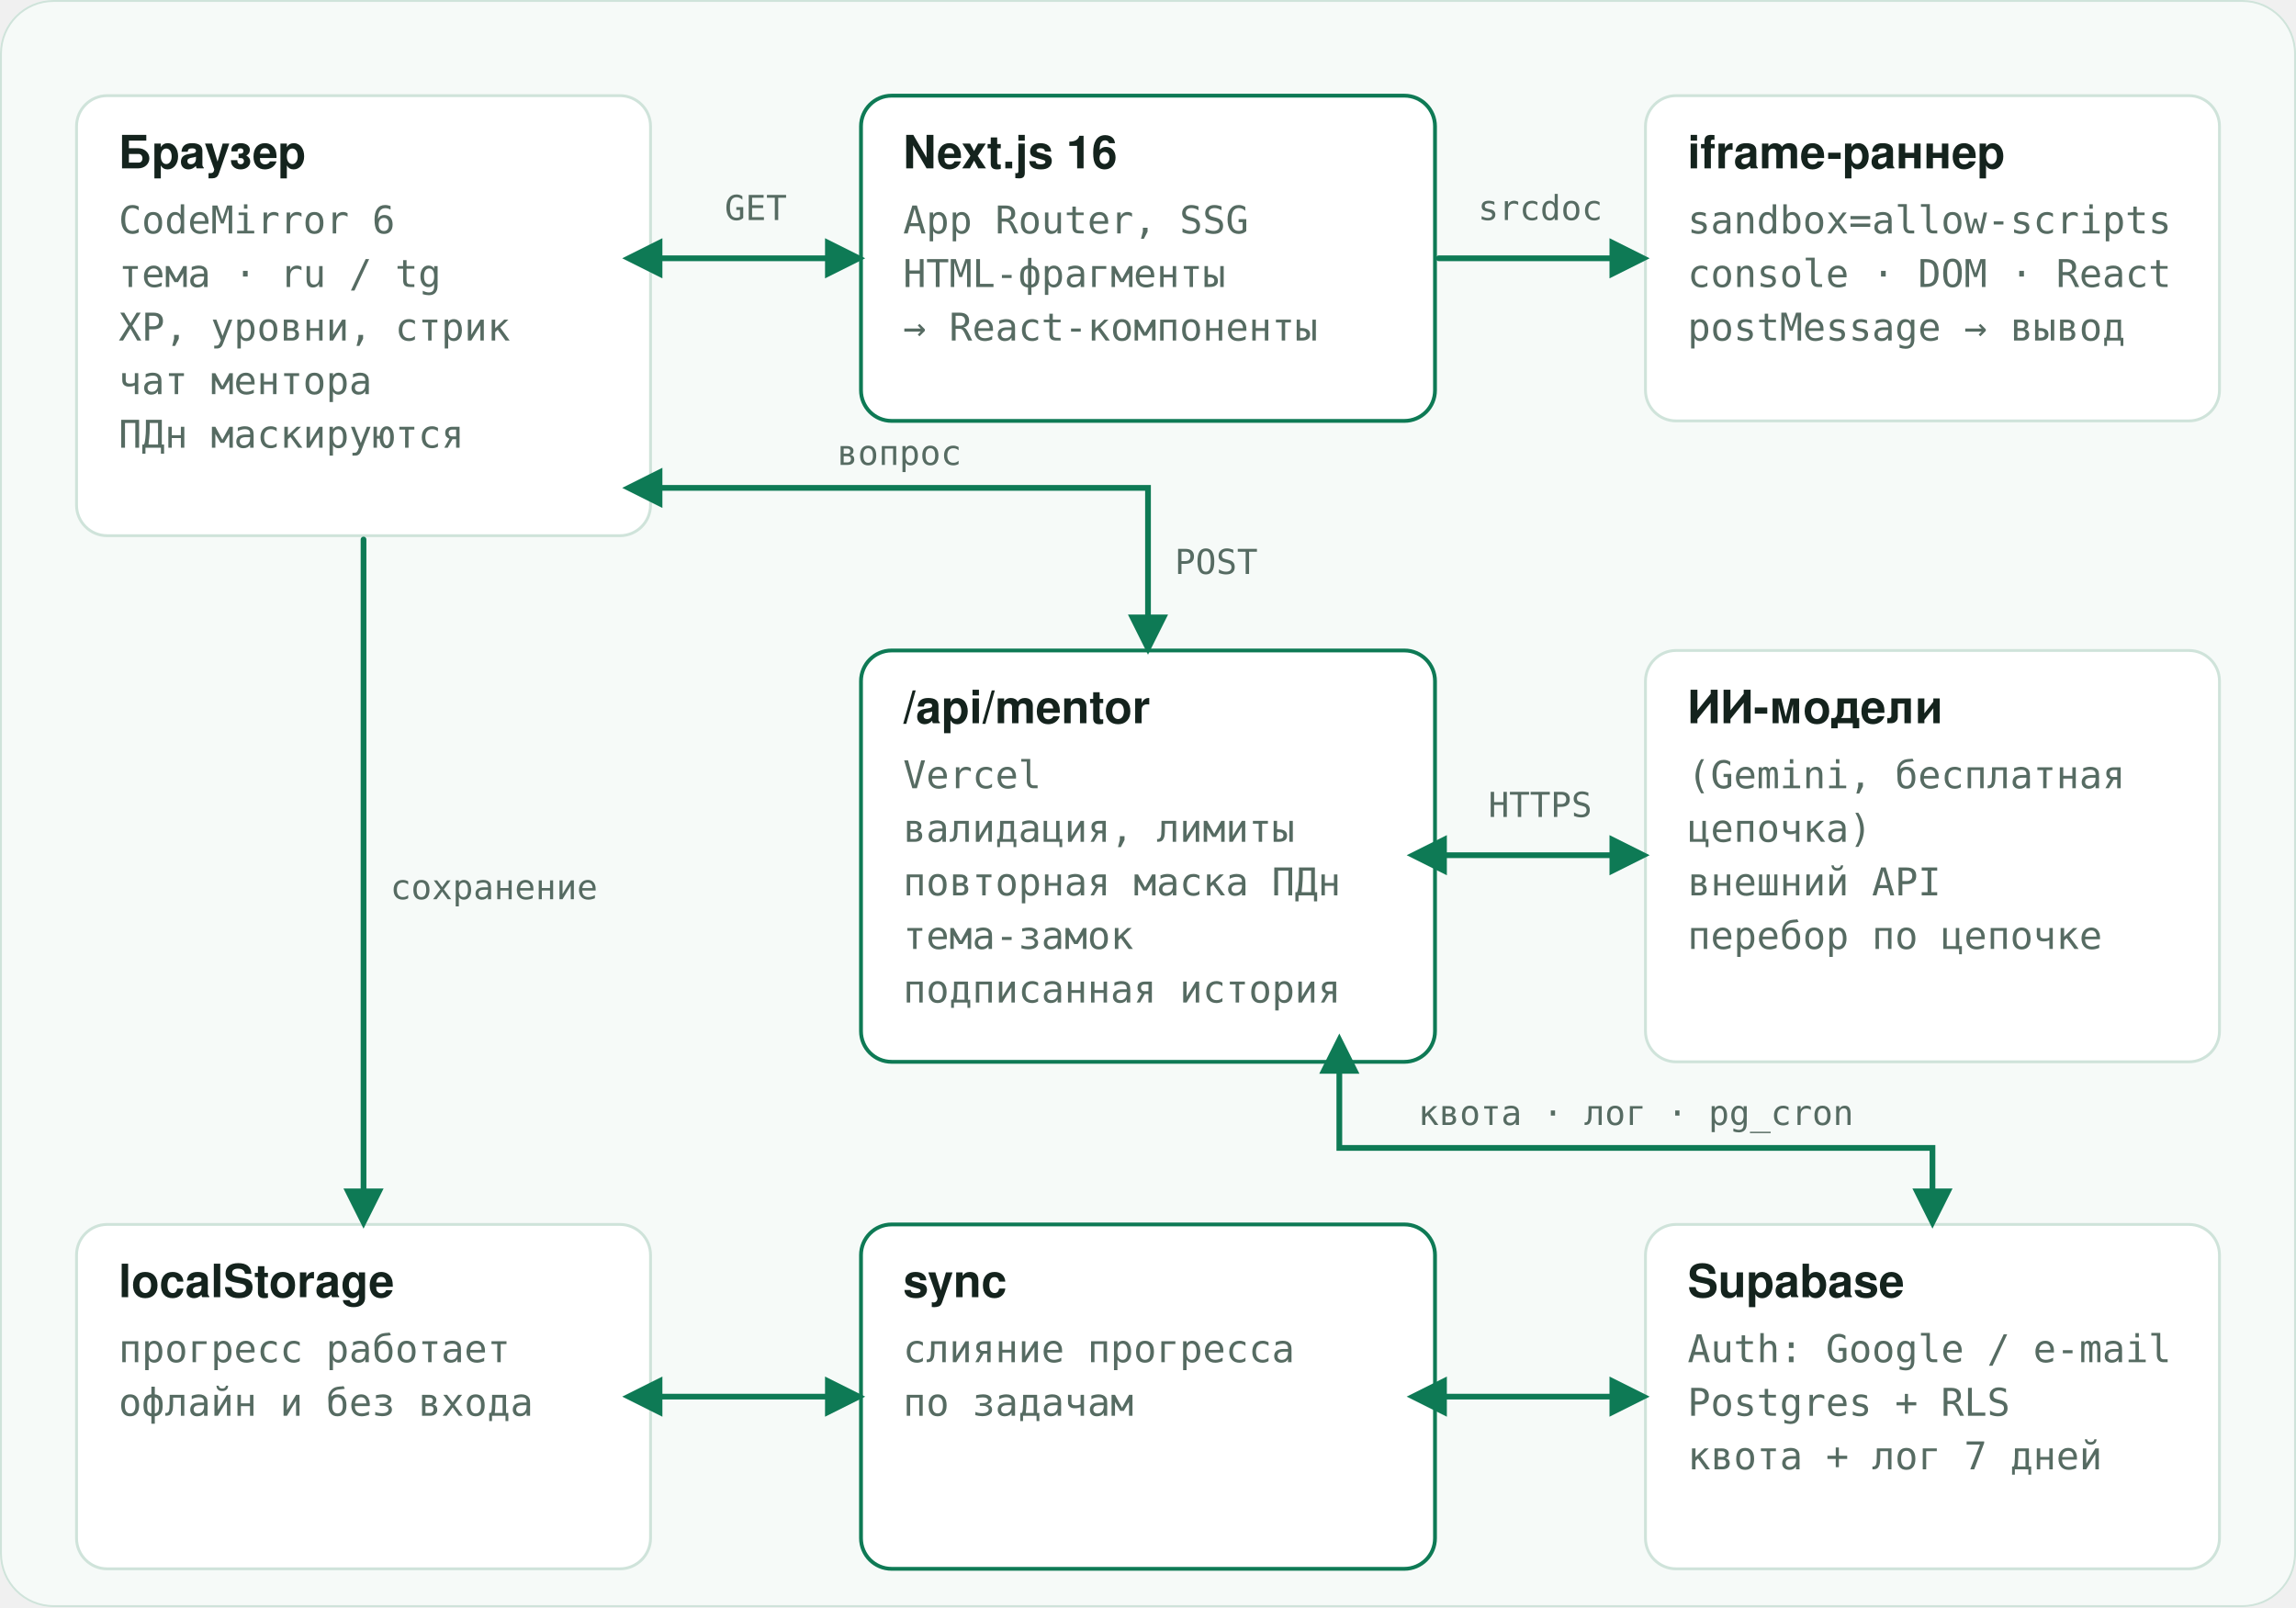
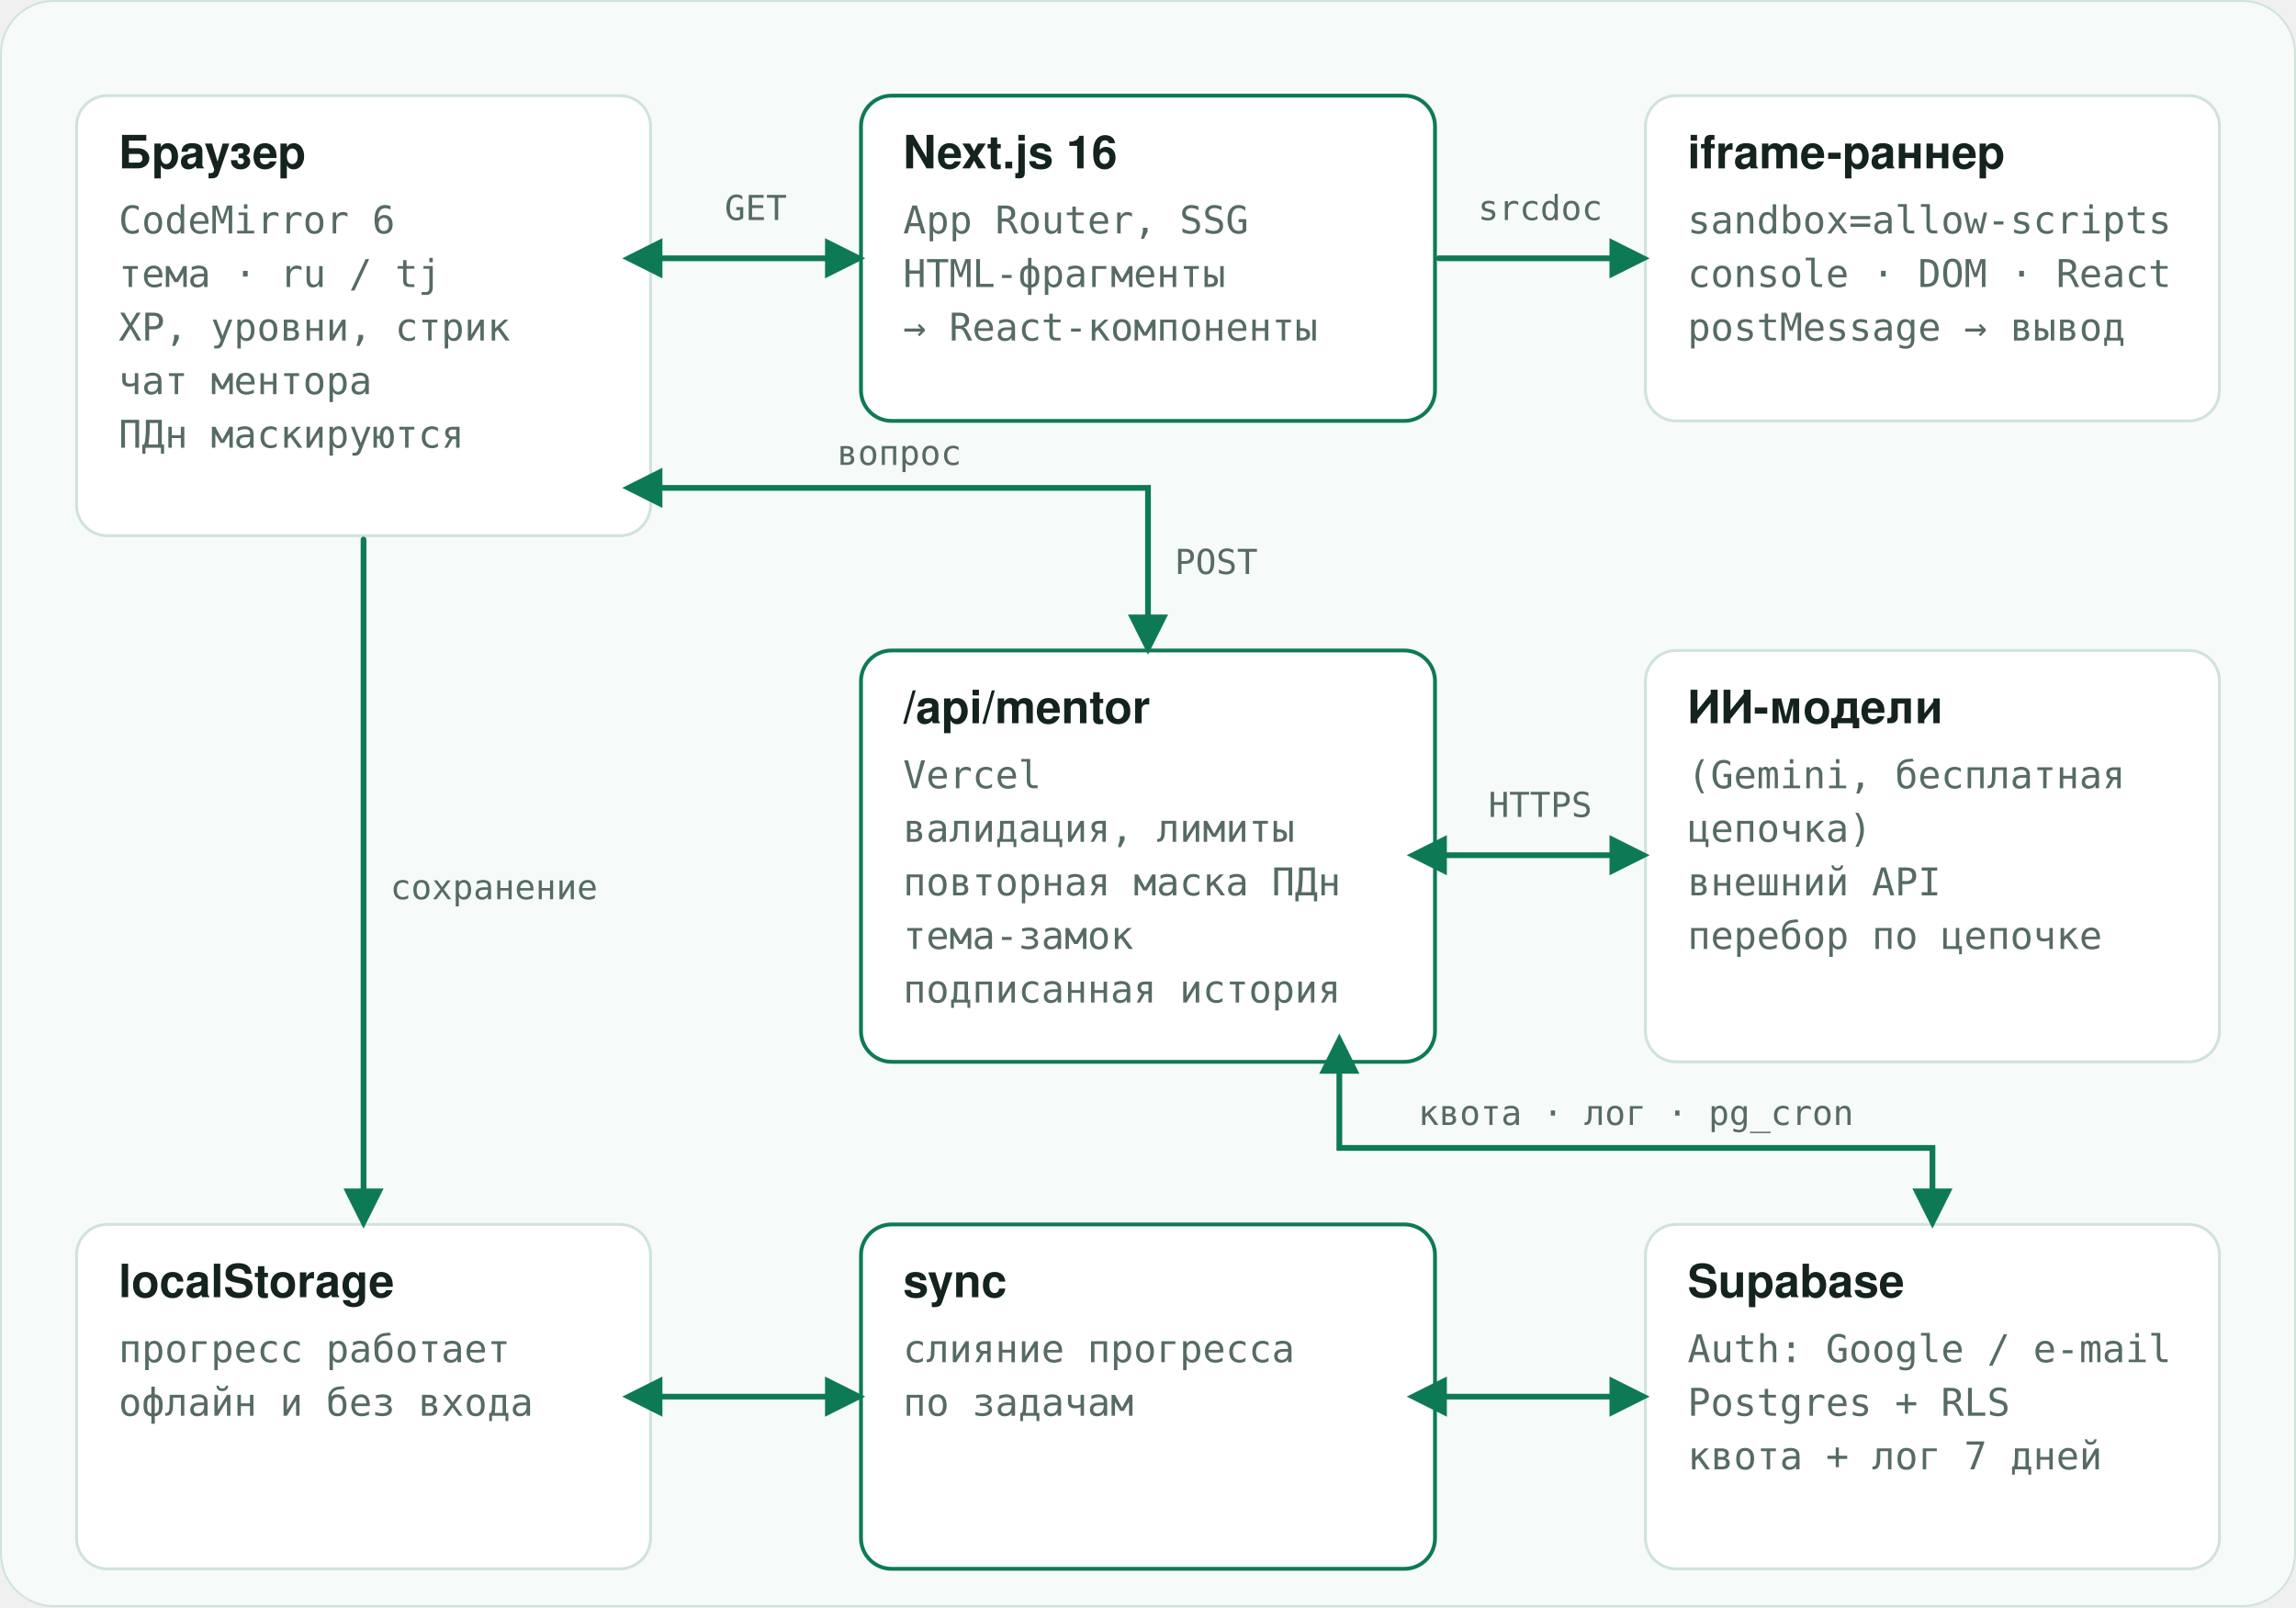
<svg xmlns="http://www.w3.org/2000/svg" viewBox="0 0 1200 840" width="1200" height="840" role="img" aria-labelledby="t d">
  <defs>
    <marker id="ah" viewBox="0 0 10 10" refX="8" refY="5" markerWidth="7" markerHeight="7" orient="auto">
      <path d="M0 0 L10 5 L0 10 z" fill="#0e7a55" />
    </marker>
    <marker id="ahs" viewBox="0 0 10 10" refX="2" refY="5" markerWidth="7" markerHeight="7" orient="auto-start-reverse">
      <path d="M0 0 L10 5 L0 10 z" fill="#0e7a55" />
    </marker>
  </defs>
  <rect width="1200" height="840" rx="28" fill="#f6faf8" />
  <rect x="0.5" y="0.5" width="1199" height="839" rx="27.5" fill="none" stroke="#cfe3da" />
  <rect x="40" y="50" width="300" height="230" rx="16" fill="#ffffff" stroke="#cfe3da" stroke-width="1.5" />
  <text x="62" y="88" font-family="Manrope, 'Segoe UI', -apple-system, system-ui, Helvetica, Arial, sans-serif" font-weight="800" font-size="24" fill="#14231d">Браузер</text>
  <text x="62" y="122" font-family="'JetBrains Mono', ui-monospace, SFMono-Regular, Menlo, Consolas, monospace" font-size="20" fill="#566b62">CodeMirror 6</text>
-   <text x="62" y="150" font-family="'JetBrains Mono', ui-monospace, SFMono-Regular, Menlo, Consolas, monospace" font-size="20" fill="#566b62">тема · ru / tg</text>
+   <text x="62" y="150" font-family="'JetBrains Mono', ui-monospace, SFMono-Regular, Menlo, Consolas, monospace" font-size="20" fill="#566b62">тема · ru / tj</text>
  <text x="62" y="178" font-family="'JetBrains Mono', ui-monospace, SFMono-Regular, Menlo, Consolas, monospace" font-size="20" fill="#566b62">XP, уровни, стрик</text>
  <text x="62" y="206" font-family="'JetBrains Mono', ui-monospace, SFMono-Regular, Menlo, Consolas, monospace" font-size="20" fill="#566b62">чат ментора</text>
  <text x="62" y="234" font-family="'JetBrains Mono', ui-monospace, SFMono-Regular, Menlo, Consolas, monospace" font-size="20" fill="#566b62">ПДн маскируются</text>
  <rect x="450" y="50" width="300" height="170" rx="16" fill="#ffffff" stroke="#0e7a55" stroke-width="2" />
  <text x="472" y="88" font-family="Manrope, 'Segoe UI', -apple-system, system-ui, Helvetica, Arial, sans-serif" font-weight="800" font-size="24" fill="#14231d">Next.js 16</text>
  <text x="472" y="122" font-family="'JetBrains Mono', ui-monospace, SFMono-Regular, Menlo, Consolas, monospace" font-size="20" fill="#566b62">App Router, SSG</text>
  <text x="472" y="150" font-family="'JetBrains Mono', ui-monospace, SFMono-Regular, Menlo, Consolas, monospace" font-size="20" fill="#566b62">HTML-фрагменты</text>
  <text x="472" y="178" font-family="'JetBrains Mono', ui-monospace, SFMono-Regular, Menlo, Consolas, monospace" font-size="20" fill="#566b62">→ React-компоненты</text>
  <rect x="860" y="50" width="300" height="170" rx="16" fill="#ffffff" stroke="#cfe3da" stroke-width="1.5" />
  <text x="882" y="88" font-family="Manrope, 'Segoe UI', -apple-system, system-ui, Helvetica, Arial, sans-serif" font-weight="800" font-size="24" fill="#14231d">iframe-раннер</text>
  <text x="882" y="122" font-family="'JetBrains Mono', ui-monospace, SFMono-Regular, Menlo, Consolas, monospace" font-size="20" fill="#566b62">sandbox=allow-scripts</text>
  <text x="882" y="150" font-family="'JetBrains Mono', ui-monospace, SFMono-Regular, Menlo, Consolas, monospace" font-size="20" fill="#566b62">console · DOM · React</text>
  <text x="882" y="178" font-family="'JetBrains Mono', ui-monospace, SFMono-Regular, Menlo, Consolas, monospace" font-size="20" fill="#566b62">postMessage → вывод</text>
  <path d="M342 135 L448 135" stroke="#0e7a55" stroke-width="3" stroke-linecap="round" fill="none" marker-end="url(#ah)" marker-start="url(#ahs)" />
  <path d="M752 135 L858 135" stroke="#0e7a55" stroke-width="3" stroke-linecap="round" fill="none" marker-end="url(#ah)" />
  <text x="395" y="115" text-anchor="middle" font-family="'JetBrains Mono', ui-monospace, SFMono-Regular, Menlo, Consolas, monospace" font-size="18" fill="#566b62">GET</text>
  <text x="805" y="115" text-anchor="middle" font-family="'JetBrains Mono', ui-monospace, SFMono-Regular, Menlo, Consolas, monospace" font-size="18" fill="#566b62">srcdoc</text>
  <rect x="450" y="340" width="300" height="215" rx="16" fill="#ffffff" stroke="#0e7a55" stroke-width="2" />
  <text x="472" y="378" font-family="Manrope, 'Segoe UI', -apple-system, system-ui, Helvetica, Arial, sans-serif" font-weight="800" font-size="24" fill="#14231d">/api/mentor</text>
  <text x="472" y="412" font-family="'JetBrains Mono', ui-monospace, SFMono-Regular, Menlo, Consolas, monospace" font-size="20" fill="#566b62">Vercel</text>
  <text x="472" y="440" font-family="'JetBrains Mono', ui-monospace, SFMono-Regular, Menlo, Consolas, monospace" font-size="20" fill="#566b62">валидация, лимиты</text>
  <text x="472" y="468" font-family="'JetBrains Mono', ui-monospace, SFMono-Regular, Menlo, Consolas, monospace" font-size="20" fill="#566b62">повторная маска ПДн</text>
  <text x="472" y="496" font-family="'JetBrains Mono', ui-monospace, SFMono-Regular, Menlo, Consolas, monospace" font-size="20" fill="#566b62">тема-замок</text>
  <text x="472" y="524" font-family="'JetBrains Mono', ui-monospace, SFMono-Regular, Menlo, Consolas, monospace" font-size="20" fill="#566b62">подписанная история</text>
  <rect x="860" y="340" width="300" height="215" rx="16" fill="#ffffff" stroke="#cfe3da" stroke-width="1.5" />
  <text x="882" y="378" font-family="Manrope, 'Segoe UI', -apple-system, system-ui, Helvetica, Arial, sans-serif" font-weight="800" font-size="24" fill="#14231d">ИИ-модели</text>
  <text x="882" y="412" font-family="'JetBrains Mono', ui-monospace, SFMono-Regular, Menlo, Consolas, monospace" font-size="20" fill="#566b62">(Gemini, бесплатная</text>
  <text x="882" y="440" font-family="'JetBrains Mono', ui-monospace, SFMono-Regular, Menlo, Consolas, monospace" font-size="20" fill="#566b62">цепочка)</text>
  <text x="882" y="468" font-family="'JetBrains Mono', ui-monospace, SFMono-Regular, Menlo, Consolas, monospace" font-size="20" fill="#566b62">внешний API</text>
  <text x="882" y="496" font-family="'JetBrains Mono', ui-monospace, SFMono-Regular, Menlo, Consolas, monospace" font-size="20" fill="#566b62">перебор по цепочке</text>
  <path d="M342 255 L600 255 L600 338" stroke="#0e7a55" stroke-width="3" stroke-linecap="round" fill="none" marker-end="url(#ah)" marker-start="url(#ahs)" />
  <text x="470" y="243" text-anchor="middle" font-family="'JetBrains Mono', ui-monospace, SFMono-Regular, Menlo, Consolas, monospace" font-size="18" fill="#566b62">вопрос</text>
  <text x="614" y="300" text-anchor="start" font-family="'JetBrains Mono', ui-monospace, SFMono-Regular, Menlo, Consolas, monospace" font-size="18" fill="#566b62">POST</text>
  <path d="M752 447 L858 447" stroke="#0e7a55" stroke-width="3" stroke-linecap="round" fill="none" marker-end="url(#ah)" marker-start="url(#ahs)" />
  <text x="805" y="427" text-anchor="middle" font-family="'JetBrains Mono', ui-monospace, SFMono-Regular, Menlo, Consolas, monospace" font-size="18" fill="#566b62">HTTPS</text>
  <rect x="40" y="640" width="300" height="180" rx="16" fill="#ffffff" stroke="#cfe3da" stroke-width="1.5" />
  <text x="62" y="678" font-family="Manrope, 'Segoe UI', -apple-system, system-ui, Helvetica, Arial, sans-serif" font-weight="800" font-size="24" fill="#14231d">localStorage</text>
  <text x="62" y="712" font-family="'JetBrains Mono', ui-monospace, SFMono-Regular, Menlo, Consolas, monospace" font-size="20" fill="#566b62">прогресс работает</text>
  <text x="62" y="740" font-family="'JetBrains Mono', ui-monospace, SFMono-Regular, Menlo, Consolas, monospace" font-size="20" fill="#566b62">офлайн и без входа</text>
  <rect x="450" y="640" width="300" height="180" rx="16" fill="#ffffff" stroke="#0e7a55" stroke-width="2" />
  <text x="472" y="678" font-family="Manrope, 'Segoe UI', -apple-system, system-ui, Helvetica, Arial, sans-serif" font-weight="800" font-size="24" fill="#14231d">sync</text>
  <text x="472" y="712" font-family="'JetBrains Mono', ui-monospace, SFMono-Regular, Menlo, Consolas, monospace" font-size="20" fill="#566b62">слияние прогресса</text>
  <text x="472" y="740" font-family="'JetBrains Mono', ui-monospace, SFMono-Regular, Menlo, Consolas, monospace" font-size="20" fill="#566b62">по задачам</text>
  <rect x="860" y="640" width="300" height="180" rx="16" fill="#ffffff" stroke="#cfe3da" stroke-width="1.5" />
  <text x="882" y="678" font-family="Manrope, 'Segoe UI', -apple-system, system-ui, Helvetica, Arial, sans-serif" font-weight="800" font-size="24" fill="#14231d">Supabase</text>
  <text x="882" y="712" font-family="'JetBrains Mono', ui-monospace, SFMono-Regular, Menlo, Consolas, monospace" font-size="20" fill="#566b62">Auth: Google / e-mail</text>
  <text x="882" y="740" font-family="'JetBrains Mono', ui-monospace, SFMono-Regular, Menlo, Consolas, monospace" font-size="20" fill="#566b62">Postgres + RLS</text>
  <text x="882" y="768" font-family="'JetBrains Mono', ui-monospace, SFMono-Regular, Menlo, Consolas, monospace" font-size="20" fill="#566b62">квота + лог 7 дней</text>
  <path d="M342 730 L448 730" stroke="#0e7a55" stroke-width="3" stroke-linecap="round" fill="none" marker-end="url(#ah)" marker-start="url(#ahs)" />
  <path d="M752 730 L858 730" stroke="#0e7a55" stroke-width="3" stroke-linecap="round" fill="none" marker-end="url(#ah)" marker-start="url(#ahs)" />
  <path d="M190 282 L190 638" stroke="#0e7a55" stroke-width="3" stroke-linecap="round" fill="none" marker-end="url(#ah)" />
  <text x="204" y="470" text-anchor="start" font-family="'JetBrains Mono', ui-monospace, SFMono-Regular, Menlo, Consolas, monospace" font-size="18" fill="#566b62">сохранение</text>
  <path d="M700 557 L700 600 L1010 600 L1010 638" stroke="#0e7a55" stroke-width="3" stroke-linecap="round" fill="none" marker-end="url(#ah)" marker-start="url(#ahs)" />
  <text x="855" y="588" text-anchor="middle" font-family="'JetBrains Mono', ui-monospace, SFMono-Regular, Menlo, Consolas, monospace" font-size="18" fill="#566b62">квота · лог · pg_cron</text>
</svg>
